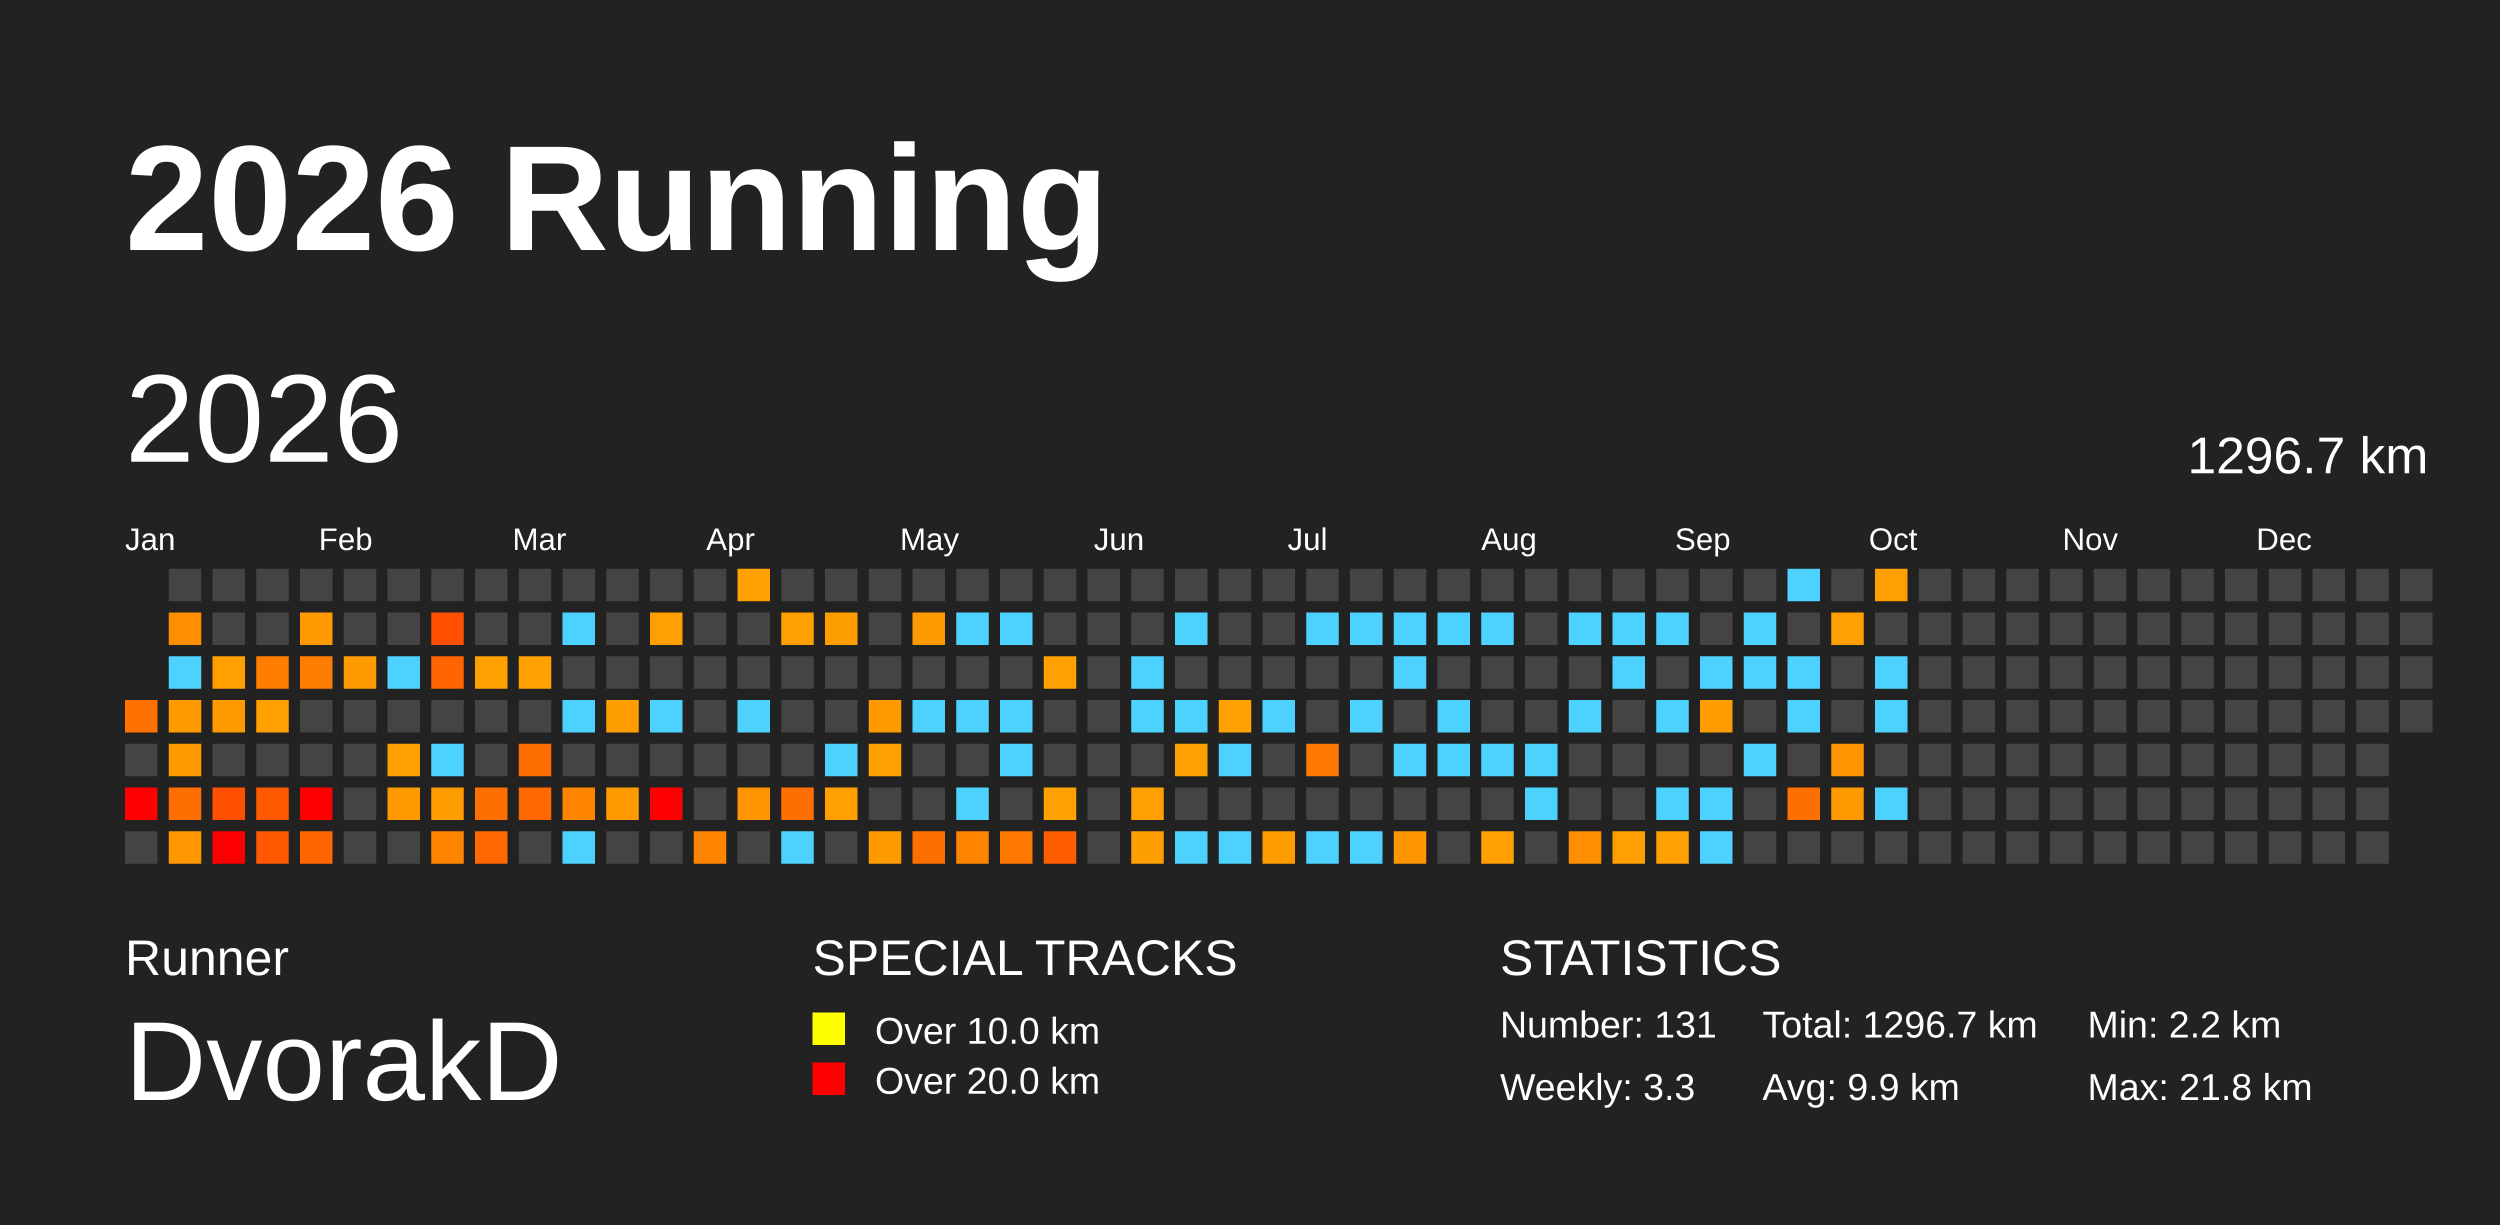
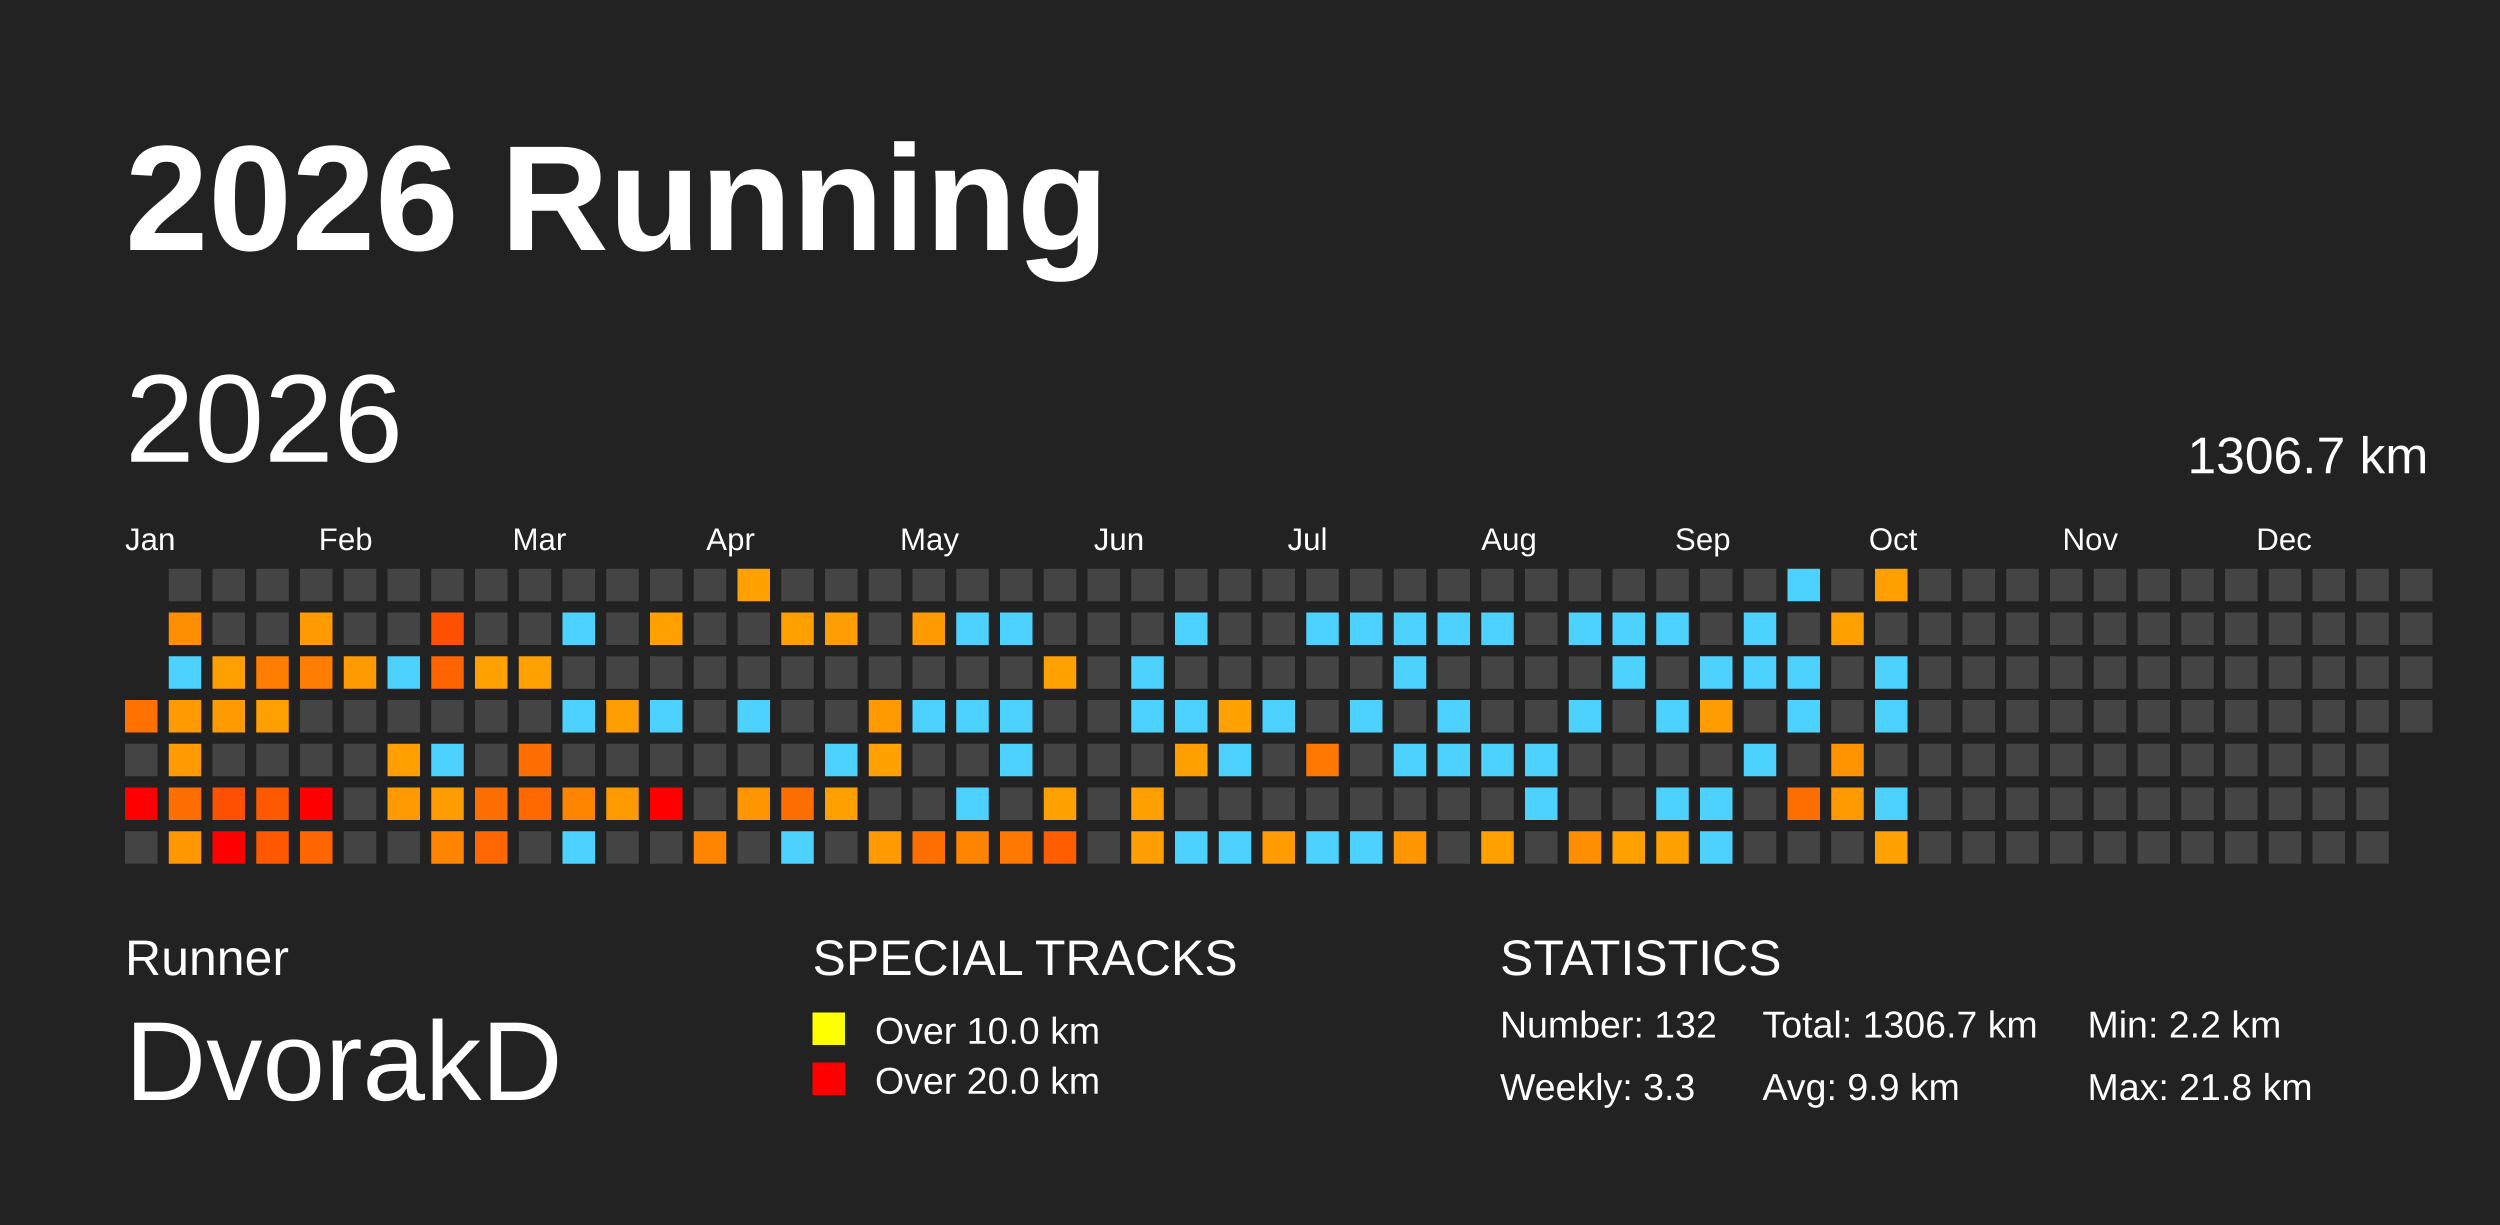
<svg xmlns="http://www.w3.org/2000/svg" baseProfile="full" height="98mm" version="1.1" viewBox="0,0,200,98" width="200mm">
  <defs />
  <rect fill="#222222" height="98" width="200" x="0" y="0" />
  <text fill="#FFFFFF" style="font-size:12px; font-family:Arial; font-weight:bold;" x="10" y="20">2026 Running</text>
  <text fill="#FFFFFF" style="font-size:4px; font-family:Arial" x="10" y="78">Runner</text>
  <text fill="#FFFFFF" style="font-size:9px; font-family:Arial" x="10" y="88">DvorakD</text>
  <text fill="#FFFFFF" style="font-size:4px; font-family:Arial" x="65" y="78">SPECIAL TRACKS</text>
  <rect fill="yellow" height="2.6" width="2.6" x="65" y="81" />
  <text fill="#FFFFFF" style="font-size:3px; font-family:Arial" x="70" y="83.5">Over 10.0 km</text>
  <rect fill="red" height="2.6" width="2.6" x="65" y="85" />
  <text fill="#FFFFFF" style="font-size:3px; font-family:Arial" x="70" y="87.5">Over 20.0 km</text>
  <text fill="#FFFFFF" style="font-size:4px; font-family:Arial" x="120" y="78">STATISTICS</text>
-   <text fill="#FFFFFF" style="font-size:3px; font-family:Arial" x="120" y="83">Number: 131</text>
+   <text fill="#FFFFFF" style="font-size:3px; font-family:Arial" x="120" y="83">Number: 132</text>
  <text fill="#FFFFFF" style="font-size:3px; font-family:Arial" x="120" y="88">Weekly: 3.3</text>
-   <text fill="#FFFFFF" style="font-size:3px; font-family:Arial" x="141" y="83">Total: 1296.7 km</text>
+   <text fill="#FFFFFF" style="font-size:3px; font-family:Arial" x="141" y="83">Total: 1306.7 km</text>
  <text fill="#FFFFFF" style="font-size:3px; font-family:Arial" x="141" y="88">Avg: 9.9 km</text>
  <text fill="#FFFFFF" style="font-size:3px; font-family:Arial" x="167" y="83">Min: 2.2 km</text>
  <text fill="#FFFFFF" style="font-size:3px; font-family:Arial" x="167" y="88">Max: 21.8 km</text>
  <text dominant-baseline="hanging" fill="#FFFFFF" style="font-size:10.0px; font-family:Arial;" x="10" y="30">2026</text>
-   <text dominant-baseline="hanging" fill="#FFFFFF" style="font-size:4.125px; font-family:Arial;" x="175" y="35">1296.7 km</text>
+   <text dominant-baseline="hanging" fill="#FFFFFF" style="font-size:4.125px; font-family:Arial;" x="175" y="35">1306.7 km</text>
  <text fill="#FFFFFF" style="font-size:2.5px; font-family:Arial" x="10.0" y="44">Jan</text>
  <text fill="#FFFFFF" style="font-size:2.5px; font-family:Arial" x="25.5" y="44">Feb</text>
  <text fill="#FFFFFF" style="font-size:2.5px; font-family:Arial" x="41.0" y="44">Mar</text>
  <text fill="#FFFFFF" style="font-size:2.5px; font-family:Arial" x="56.5" y="44">Apr</text>
  <text fill="#FFFFFF" style="font-size:2.5px; font-family:Arial" x="72.0" y="44">May</text>
  <text fill="#FFFFFF" style="font-size:2.5px; font-family:Arial" x="87.5" y="44">Jun</text>
  <text fill="#FFFFFF" style="font-size:2.5px; font-family:Arial" x="103.0" y="44">Jul</text>
  <text fill="#FFFFFF" style="font-size:2.5px; font-family:Arial" x="118.5" y="44">Aug</text>
  <text fill="#FFFFFF" style="font-size:2.5px; font-family:Arial" x="134.0" y="44">Sep</text>
  <text fill="#FFFFFF" style="font-size:2.5px; font-family:Arial" x="149.5" y="44">Oct</text>
  <text fill="#FFFFFF" style="font-size:2.5px; font-family:Arial" x="165.0" y="44">Nov</text>
  <text fill="#FFFFFF" style="font-size:2.5px; font-family:Arial" x="180.5" y="44">Dec</text>
  <rect fill="#ff7100" height="2.6" width="2.6" x="10.0" y="56.0" />
  <rect fill="#444444" height="2.6" width="2.6" x="10.0" y="59.5" />
  <rect fill="red" height="2.6" width="2.6" x="10.0" y="63.0" />
  <rect fill="#444444" height="2.6" width="2.6" x="10.0" y="66.5" />
  <rect fill="#444444" height="2.6" width="2.6" x="13.5" y="45.5" />
  <rect fill="#ff8e00" height="2.6" width="2.6" x="13.5" y="49.0" />
  <rect fill="#4dd2ff" height="2.6" width="2.6" x="13.5" y="52.5" />
  <rect fill="#ff9b00" height="2.6" width="2.6" x="13.5" y="56.0" />
  <rect fill="#ff9b00" height="2.6" width="2.6" x="13.5" y="59.5" />
  <rect fill="#ff6e00" height="2.6" width="2.6" x="13.5" y="63.0" />
  <rect fill="#ff9800" height="2.6" width="2.6" x="13.5" y="66.5" />
  <rect fill="#444444" height="2.6" width="2.6" x="17.0" y="45.5" />
  <rect fill="#444444" height="2.6" width="2.6" x="17.0" y="49.0" />
  <rect fill="#ff9f00" height="2.6" width="2.6" x="17.0" y="52.5" />
  <rect fill="#ff9b00" height="2.6" width="2.6" x="17.0" y="56.0" />
  <rect fill="#444444" height="2.6" width="2.6" x="17.0" y="59.5" />
  <rect fill="#ff4f00" height="2.6" width="2.6" x="17.0" y="63.0" />
  <rect fill="red" height="2.6" width="2.6" x="17.0" y="66.5" />
  <rect fill="#444444" height="2.6" width="2.6" x="20.5" y="45.5" />
  <rect fill="#444444" height="2.6" width="2.6" x="20.5" y="49.0" />
  <rect fill="#ff7e00" height="2.6" width="2.6" x="20.5" y="52.5" />
  <rect fill="#ffa000" height="2.6" width="2.6" x="20.5" y="56.0" />
  <rect fill="#444444" height="2.6" width="2.6" x="20.5" y="59.5" />
  <rect fill="#ff5900" height="2.6" width="2.6" x="20.5" y="63.0" />
  <rect fill="#ff5800" height="2.6" width="2.6" x="20.5" y="66.5" />
  <rect fill="#444444" height="2.6" width="2.6" x="24.0" y="45.5" />
  <rect fill="#ff9a00" height="2.6" width="2.6" x="24.0" y="49.0" />
  <rect fill="#ff7d00" height="2.6" width="2.6" x="24.0" y="52.5" />
  <rect fill="#444444" height="2.6" width="2.6" x="24.0" y="56.0" />
  <rect fill="#444444" height="2.6" width="2.6" x="24.0" y="59.5" />
  <rect fill="red" height="2.6" width="2.6" x="24.0" y="63.0" />
  <rect fill="#ff6600" height="2.6" width="2.6" x="24.0" y="66.5" />
  <rect fill="#444444" height="2.6" width="2.6" x="27.5" y="45.5" />
  <rect fill="#444444" height="2.6" width="2.6" x="27.5" y="49.0" />
  <rect fill="#ff9b00" height="2.6" width="2.6" x="27.5" y="52.5" />
  <rect fill="#444444" height="2.6" width="2.6" x="27.5" y="56.0" />
  <rect fill="#444444" height="2.6" width="2.6" x="27.5" y="59.5" />
  <rect fill="#444444" height="2.6" width="2.6" x="27.5" y="63.0" />
  <rect fill="#444444" height="2.6" width="2.6" x="27.5" y="66.5" />
  <rect fill="#444444" height="2.6" width="2.6" x="31.0" y="45.5" />
  <rect fill="#444444" height="2.6" width="2.6" x="31.0" y="49.0" />
  <rect fill="#4dd2ff" height="2.6" width="2.6" x="31.0" y="52.5" />
  <rect fill="#444444" height="2.6" width="2.6" x="31.0" y="56.0" />
  <rect fill="#ff9f00" height="2.6" width="2.6" x="31.0" y="59.5" />
  <rect fill="#ff9b00" height="2.6" width="2.6" x="31.0" y="63.0" />
  <rect fill="#444444" height="2.6" width="2.6" x="31.0" y="66.5" />
  <rect fill="#444444" height="2.6" width="2.6" x="34.5" y="45.5" />
  <rect fill="#ff4f00" height="2.6" width="2.6" x="34.5" y="49.0" />
  <rect fill="#ff6400" height="2.6" width="2.6" x="34.5" y="52.5" />
  <rect fill="#444444" height="2.6" width="2.6" x="34.5" y="56.0" />
  <rect fill="#4dd2ff" height="2.6" width="2.6" x="34.5" y="59.5" />
  <rect fill="#ff9c00" height="2.6" width="2.6" x="34.5" y="63.0" />
  <rect fill="#ff8500" height="2.6" width="2.6" x="34.5" y="66.5" />
  <rect fill="#444444" height="2.6" width="2.6" x="38.0" y="45.5" />
  <rect fill="#444444" height="2.6" width="2.6" x="38.0" y="49.0" />
  <rect fill="#ffa100" height="2.6" width="2.6" x="38.0" y="52.5" />
  <rect fill="#444444" height="2.6" width="2.6" x="38.0" y="56.0" />
  <rect fill="#444444" height="2.6" width="2.6" x="38.0" y="59.5" />
  <rect fill="#ff6e00" height="2.6" width="2.6" x="38.0" y="63.0" />
  <rect fill="#ff6800" height="2.6" width="2.6" x="38.0" y="66.5" />
  <rect fill="#444444" height="2.6" width="2.6" x="41.5" y="45.5" />
  <rect fill="#444444" height="2.6" width="2.6" x="41.5" y="49.0" />
  <rect fill="#ffa100" height="2.6" width="2.6" x="41.5" y="52.5" />
  <rect fill="#444444" height="2.6" width="2.6" x="41.5" y="56.0" />
  <rect fill="#ff6e00" height="2.6" width="2.6" x="41.5" y="59.5" />
  <rect fill="#ff6900" height="2.6" width="2.6" x="41.5" y="63.0" />
  <rect fill="#444444" height="2.6" width="2.6" x="41.5" y="66.5" />
  <rect fill="#444444" height="2.6" width="2.6" x="45.0" y="45.5" />
  <rect fill="#4dd2ff" height="2.6" width="2.6" x="45.0" y="49.0" />
  <rect fill="#444444" height="2.6" width="2.6" x="45.0" y="52.5" />
  <rect fill="#4dd2ff" height="2.6" width="2.6" x="45.0" y="56.0" />
  <rect fill="#444444" height="2.6" width="2.6" x="45.0" y="59.5" />
  <rect fill="#ff8500" height="2.6" width="2.6" x="45.0" y="63.0" />
  <rect fill="#4dd2ff" height="2.6" width="2.6" x="45.0" y="66.5" />
  <rect fill="#444444" height="2.6" width="2.6" x="48.5" y="45.5" />
  <rect fill="#444444" height="2.6" width="2.6" x="48.5" y="49.0" />
  <rect fill="#444444" height="2.6" width="2.6" x="48.5" y="52.5" />
  <rect fill="#ff9e00" height="2.6" width="2.6" x="48.5" y="56.0" />
  <rect fill="#444444" height="2.6" width="2.6" x="48.5" y="59.5" />
  <rect fill="#ff9a00" height="2.6" width="2.6" x="48.5" y="63.0" />
  <rect fill="#444444" height="2.6" width="2.6" x="48.5" y="66.5" />
  <rect fill="#444444" height="2.6" width="2.6" x="52.0" y="45.5" />
  <rect fill="#ffa000" height="2.6" width="2.6" x="52.0" y="49.0" />
  <rect fill="#444444" height="2.6" width="2.6" x="52.0" y="52.5" />
  <rect fill="#4dd2ff" height="2.6" width="2.6" x="52.0" y="56.0" />
  <rect fill="#444444" height="2.6" width="2.6" x="52.0" y="59.5" />
  <rect fill="red" height="2.6" width="2.6" x="52.0" y="63.0" />
  <rect fill="#444444" height="2.6" width="2.6" x="52.0" y="66.5" />
  <rect fill="#444444" height="2.6" width="2.6" x="55.5" y="45.5" />
  <rect fill="#444444" height="2.6" width="2.6" x="55.5" y="49.0" />
  <rect fill="#444444" height="2.6" width="2.6" x="55.5" y="52.5" />
  <rect fill="#444444" height="2.6" width="2.6" x="55.5" y="56.0" />
  <rect fill="#444444" height="2.6" width="2.6" x="55.5" y="59.5" />
  <rect fill="#444444" height="2.6" width="2.6" x="55.5" y="63.0" />
  <rect fill="#ff8500" height="2.6" width="2.6" x="55.5" y="66.5" />
  <rect fill="#ffa100" height="2.6" width="2.6" x="59.0" y="45.5" />
  <rect fill="#444444" height="2.6" width="2.6" x="59.0" y="49.0" />
  <rect fill="#444444" height="2.6" width="2.6" x="59.0" y="52.5" />
  <rect fill="#4dd2ff" height="2.6" width="2.6" x="59.0" y="56.0" />
  <rect fill="#444444" height="2.6" width="2.6" x="59.0" y="59.5" />
  <rect fill="#ff9500" height="2.6" width="2.6" x="59.0" y="63.0" />
  <rect fill="#444444" height="2.6" width="2.6" x="59.0" y="66.5" />
  <rect fill="#444444" height="2.6" width="2.6" x="62.5" y="45.5" />
  <rect fill="#ffa000" height="2.6" width="2.6" x="62.5" y="49.0" />
  <rect fill="#444444" height="2.6" width="2.6" x="62.5" y="52.5" />
  <rect fill="#444444" height="2.6" width="2.6" x="62.5" y="56.0" />
  <rect fill="#444444" height="2.6" width="2.6" x="62.5" y="59.5" />
  <rect fill="#ff6e00" height="2.6" width="2.6" x="62.5" y="63.0" />
  <rect fill="#4dd2ff" height="2.6" width="2.6" x="62.5" y="66.5" />
  <rect fill="#444444" height="2.6" width="2.6" x="66.0" y="45.5" />
  <rect fill="#ff9e00" height="2.6" width="2.6" x="66.0" y="49.0" />
  <rect fill="#444444" height="2.6" width="2.6" x="66.0" y="52.5" />
  <rect fill="#444444" height="2.6" width="2.6" x="66.0" y="56.0" />
  <rect fill="#4dd2ff" height="2.6" width="2.6" x="66.0" y="59.5" />
  <rect fill="#ffa000" height="2.6" width="2.6" x="66.0" y="63.0" />
  <rect fill="#444444" height="2.6" width="2.6" x="66.0" y="66.5" />
  <rect fill="#444444" height="2.6" width="2.6" x="69.5" y="45.5" />
  <rect fill="#444444" height="2.6" width="2.6" x="69.5" y="49.0" />
  <rect fill="#444444" height="2.6" width="2.6" x="69.5" y="52.5" />
  <rect fill="#ff9b00" height="2.6" width="2.6" x="69.5" y="56.0" />
  <rect fill="#ffa100" height="2.6" width="2.6" x="69.5" y="59.5" />
  <rect fill="#444444" height="2.6" width="2.6" x="69.5" y="63.0" />
  <rect fill="#ff9b00" height="2.6" width="2.6" x="69.5" y="66.5" />
  <rect fill="#444444" height="2.6" width="2.6" x="73.0" y="45.5" />
  <rect fill="#ff9b00" height="2.6" width="2.6" x="73.0" y="49.0" />
  <rect fill="#444444" height="2.6" width="2.6" x="73.0" y="52.5" />
  <rect fill="#4dd2ff" height="2.6" width="2.6" x="73.0" y="56.0" />
  <rect fill="#444444" height="2.6" width="2.6" x="73.0" y="59.5" />
  <rect fill="#444444" height="2.6" width="2.6" x="73.0" y="63.0" />
  <rect fill="#ff6f00" height="2.6" width="2.6" x="73.0" y="66.5" />
  <rect fill="#444444" height="2.6" width="2.6" x="76.5" y="45.5" />
  <rect fill="#4dd2ff" height="2.6" width="2.6" x="76.5" y="49.0" />
  <rect fill="#444444" height="2.6" width="2.6" x="76.5" y="52.5" />
  <rect fill="#4dd2ff" height="2.6" width="2.6" x="76.5" y="56.0" />
  <rect fill="#444444" height="2.6" width="2.6" x="76.5" y="59.5" />
  <rect fill="#4dd2ff" height="2.6" width="2.6" x="76.5" y="63.0" />
  <rect fill="#ff8500" height="2.6" width="2.6" x="76.5" y="66.5" />
  <rect fill="#444444" height="2.6" width="2.6" x="80.0" y="45.5" />
  <rect fill="#4dd2ff" height="2.6" width="2.6" x="80.0" y="49.0" />
  <rect fill="#444444" height="2.6" width="2.6" x="80.0" y="52.5" />
  <rect fill="#4dd2ff" height="2.6" width="2.6" x="80.0" y="56.0" />
  <rect fill="#4dd2ff" height="2.6" width="2.6" x="80.0" y="59.5" />
  <rect fill="#444444" height="2.6" width="2.6" x="80.0" y="63.0" />
  <rect fill="#ff7800" height="2.6" width="2.6" x="80.0" y="66.5" />
  <rect fill="#444444" height="2.6" width="2.6" x="83.5" y="45.5" />
  <rect fill="#444444" height="2.6" width="2.6" x="83.5" y="49.0" />
  <rect fill="#ffa100" height="2.6" width="2.6" x="83.5" y="52.5" />
  <rect fill="#444444" height="2.6" width="2.6" x="83.5" y="56.0" />
  <rect fill="#444444" height="2.6" width="2.6" x="83.5" y="59.5" />
  <rect fill="#ffa100" height="2.6" width="2.6" x="83.5" y="63.0" />
  <rect fill="#ff5d00" height="2.6" width="2.6" x="83.5" y="66.5" />
  <rect fill="#444444" height="2.6" width="2.6" x="87.0" y="45.5" />
  <rect fill="#444444" height="2.6" width="2.6" x="87.0" y="49.0" />
  <rect fill="#444444" height="2.6" width="2.6" x="87.0" y="52.5" />
  <rect fill="#444444" height="2.6" width="2.6" x="87.0" y="56.0" />
  <rect fill="#444444" height="2.6" width="2.6" x="87.0" y="59.5" />
  <rect fill="#444444" height="2.6" width="2.6" x="87.0" y="63.0" />
  <rect fill="#444444" height="2.6" width="2.6" x="87.0" y="66.5" />
  <rect fill="#444444" height="2.6" width="2.6" x="90.5" y="45.5" />
  <rect fill="#444444" height="2.6" width="2.6" x="90.5" y="49.0" />
  <rect fill="#4dd2ff" height="2.6" width="2.6" x="90.5" y="52.5" />
  <rect fill="#4dd2ff" height="2.6" width="2.6" x="90.5" y="56.0" />
  <rect fill="#444444" height="2.6" width="2.6" x="90.5" y="59.5" />
  <rect fill="#ffa000" height="2.6" width="2.6" x="90.5" y="63.0" />
  <rect fill="#ff9e00" height="2.6" width="2.6" x="90.5" y="66.5" />
  <rect fill="#444444" height="2.6" width="2.6" x="94.0" y="45.5" />
  <rect fill="#4dd2ff" height="2.6" width="2.6" x="94.0" y="49.0" />
  <rect fill="#444444" height="2.6" width="2.6" x="94.0" y="52.5" />
  <rect fill="#4dd2ff" height="2.6" width="2.6" x="94.0" y="56.0" />
  <rect fill="#ffa000" height="2.6" width="2.6" x="94.0" y="59.5" />
  <rect fill="#444444" height="2.6" width="2.6" x="94.0" y="63.0" />
  <rect fill="#4dd2ff" height="2.6" width="2.6" x="94.0" y="66.5" />
  <rect fill="#444444" height="2.6" width="2.6" x="97.5" y="45.5" />
  <rect fill="#444444" height="2.6" width="2.6" x="97.5" y="49.0" />
  <rect fill="#444444" height="2.6" width="2.6" x="97.5" y="52.5" />
  <rect fill="#ffa100" height="2.6" width="2.6" x="97.5" y="56.0" />
  <rect fill="#4dd2ff" height="2.6" width="2.6" x="97.5" y="59.5" />
  <rect fill="#444444" height="2.6" width="2.6" x="97.5" y="63.0" />
  <rect fill="#4dd2ff" height="2.6" width="2.6" x="97.5" y="66.5" />
  <rect fill="#444444" height="2.6" width="2.6" x="101.0" y="45.5" />
  <rect fill="#444444" height="2.6" width="2.6" x="101.0" y="49.0" />
  <rect fill="#444444" height="2.6" width="2.6" x="101.0" y="52.5" />
  <rect fill="#4dd2ff" height="2.6" width="2.6" x="101.0" y="56.0" />
  <rect fill="#444444" height="2.6" width="2.6" x="101.0" y="59.5" />
  <rect fill="#444444" height="2.6" width="2.6" x="101.0" y="63.0" />
  <rect fill="#ff9d00" height="2.6" width="2.6" x="101.0" y="66.5" />
  <rect fill="#444444" height="2.6" width="2.6" x="104.5" y="45.5" />
  <rect fill="#4dd2ff" height="2.6" width="2.6" x="104.5" y="49.0" />
  <rect fill="#444444" height="2.6" width="2.6" x="104.5" y="52.5" />
  <rect fill="#444444" height="2.6" width="2.6" x="104.5" y="56.0" />
  <rect fill="#ff7800" height="2.6" width="2.6" x="104.5" y="59.5" />
  <rect fill="#444444" height="2.6" width="2.6" x="104.5" y="63.0" />
  <rect fill="#4dd2ff" height="2.6" width="2.6" x="104.5" y="66.5" />
  <rect fill="#444444" height="2.6" width="2.6" x="108.0" y="45.5" />
  <rect fill="#4dd2ff" height="2.6" width="2.6" x="108.0" y="49.0" />
  <rect fill="#444444" height="2.6" width="2.6" x="108.0" y="52.5" />
  <rect fill="#4dd2ff" height="2.6" width="2.6" x="108.0" y="56.0" />
  <rect fill="#444444" height="2.6" width="2.6" x="108.0" y="59.5" />
  <rect fill="#444444" height="2.6" width="2.6" x="108.0" y="63.0" />
  <rect fill="#4dd2ff" height="2.6" width="2.6" x="108.0" y="66.5" />
  <rect fill="#444444" height="2.6" width="2.6" x="111.5" y="45.5" />
  <rect fill="#4dd2ff" height="2.6" width="2.6" x="111.5" y="49.0" />
  <rect fill="#4dd2ff" height="2.6" width="2.6" x="111.5" y="52.5" />
  <rect fill="#444444" height="2.6" width="2.6" x="111.5" y="56.0" />
  <rect fill="#4dd2ff" height="2.6" width="2.6" x="111.5" y="59.5" />
  <rect fill="#444444" height="2.6" width="2.6" x="111.5" y="63.0" />
  <rect fill="#ff9500" height="2.6" width="2.6" x="111.5" y="66.5" />
  <rect fill="#444444" height="2.6" width="2.6" x="115.0" y="45.5" />
  <rect fill="#4dd2ff" height="2.6" width="2.6" x="115.0" y="49.0" />
  <rect fill="#444444" height="2.6" width="2.6" x="115.0" y="52.5" />
  <rect fill="#4dd2ff" height="2.6" width="2.6" x="115.0" y="56.0" />
  <rect fill="#4dd2ff" height="2.6" width="2.6" x="115.0" y="59.5" />
  <rect fill="#444444" height="2.6" width="2.6" x="115.0" y="63.0" />
  <rect fill="#444444" height="2.6" width="2.6" x="115.0" y="66.5" />
  <rect fill="#444444" height="2.6" width="2.6" x="118.5" y="45.5" />
  <rect fill="#4dd2ff" height="2.6" width="2.6" x="118.5" y="49.0" />
  <rect fill="#444444" height="2.6" width="2.6" x="118.5" y="52.5" />
  <rect fill="#444444" height="2.6" width="2.6" x="118.5" y="56.0" />
  <rect fill="#4dd2ff" height="2.6" width="2.6" x="118.5" y="59.5" />
  <rect fill="#444444" height="2.6" width="2.6" x="118.5" y="63.0" />
  <rect fill="#ff9f00" height="2.6" width="2.6" x="118.5" y="66.5" />
  <rect fill="#444444" height="2.6" width="2.6" x="122.0" y="45.5" />
  <rect fill="#444444" height="2.6" width="2.6" x="122.0" y="49.0" />
  <rect fill="#444444" height="2.6" width="2.6" x="122.0" y="52.5" />
  <rect fill="#444444" height="2.6" width="2.6" x="122.0" y="56.0" />
  <rect fill="#4dd2ff" height="2.6" width="2.6" x="122.0" y="59.5" />
  <rect fill="#4dd2ff" height="2.6" width="2.6" x="122.0" y="63.0" />
  <rect fill="#444444" height="2.6" width="2.6" x="122.0" y="66.5" />
  <rect fill="#444444" height="2.6" width="2.6" x="125.5" y="45.5" />
  <rect fill="#4dd2ff" height="2.6" width="2.6" x="125.5" y="49.0" />
  <rect fill="#444444" height="2.6" width="2.6" x="125.5" y="52.5" />
  <rect fill="#4dd2ff" height="2.6" width="2.6" x="125.5" y="56.0" />
  <rect fill="#444444" height="2.6" width="2.6" x="125.5" y="59.5" />
  <rect fill="#444444" height="2.6" width="2.6" x="125.5" y="63.0" />
  <rect fill="#ff8e00" height="2.6" width="2.6" x="125.5" y="66.5" />
  <rect fill="#444444" height="2.6" width="2.6" x="129.0" y="45.5" />
  <rect fill="#4dd2ff" height="2.6" width="2.6" x="129.0" y="49.0" />
  <rect fill="#4dd2ff" height="2.6" width="2.6" x="129.0" y="52.5" />
  <rect fill="#444444" height="2.6" width="2.6" x="129.0" y="56.0" />
  <rect fill="#444444" height="2.6" width="2.6" x="129.0" y="59.5" />
  <rect fill="#444444" height="2.6" width="2.6" x="129.0" y="63.0" />
  <rect fill="#ffa000" height="2.6" width="2.6" x="129.0" y="66.5" />
  <rect fill="#444444" height="2.6" width="2.6" x="132.5" y="45.5" />
  <rect fill="#4dd2ff" height="2.6" width="2.6" x="132.5" y="49.0" />
  <rect fill="#444444" height="2.6" width="2.6" x="132.5" y="52.5" />
  <rect fill="#4dd2ff" height="2.6" width="2.6" x="132.5" y="56.0" />
  <rect fill="#444444" height="2.6" width="2.6" x="132.5" y="59.5" />
  <rect fill="#4dd2ff" height="2.6" width="2.6" x="132.5" y="63.0" />
  <rect fill="#ff9f00" height="2.6" width="2.6" x="132.5" y="66.5" />
  <rect fill="#444444" height="2.6" width="2.6" x="136.0" y="45.5" />
  <rect fill="#444444" height="2.6" width="2.6" x="136.0" y="49.0" />
  <rect fill="#4dd2ff" height="2.6" width="2.6" x="136.0" y="52.5" />
  <rect fill="#ff9d00" height="2.6" width="2.6" x="136.0" y="56.0" />
  <rect fill="#444444" height="2.6" width="2.6" x="136.0" y="59.5" />
  <rect fill="#4dd2ff" height="2.6" width="2.6" x="136.0" y="63.0" />
  <rect fill="#4dd2ff" height="2.6" width="2.6" x="136.0" y="66.5" />
  <rect fill="#444444" height="2.6" width="2.6" x="139.5" y="45.5" />
  <rect fill="#4dd2ff" height="2.6" width="2.6" x="139.5" y="49.0" />
  <rect fill="#4dd2ff" height="2.6" width="2.6" x="139.5" y="52.5" />
  <rect fill="#444444" height="2.6" width="2.6" x="139.5" y="56.0" />
  <rect fill="#4dd2ff" height="2.6" width="2.6" x="139.5" y="59.5" />
  <rect fill="#444444" height="2.6" width="2.6" x="139.5" y="63.0" />
  <rect fill="#444444" height="2.6" width="2.6" x="139.5" y="66.5" />
  <rect fill="#4dd2ff" height="2.6" width="2.6" x="143.0" y="45.5" />
  <rect fill="#444444" height="2.6" width="2.6" x="143.0" y="49.0" />
  <rect fill="#4dd2ff" height="2.6" width="2.6" x="143.0" y="52.5" />
  <rect fill="#4dd2ff" height="2.6" width="2.6" x="143.0" y="56.0" />
  <rect fill="#444444" height="2.6" width="2.6" x="143.0" y="59.5" />
  <rect fill="#ff6f00" height="2.6" width="2.6" x="143.0" y="63.0" />
  <rect fill="#444444" height="2.6" width="2.6" x="143.0" y="66.5" />
  <rect fill="#444444" height="2.6" width="2.6" x="146.5" y="45.5" />
  <rect fill="#ffa000" height="2.6" width="2.6" x="146.5" y="49.0" />
  <rect fill="#444444" height="2.6" width="2.6" x="146.5" y="52.5" />
  <rect fill="#444444" height="2.6" width="2.6" x="146.5" y="56.0" />
  <rect fill="#ff9300" height="2.6" width="2.6" x="146.5" y="59.5" />
  <rect fill="#ff9900" height="2.6" width="2.6" x="146.5" y="63.0" />
  <rect fill="#444444" height="2.6" width="2.6" x="146.5" y="66.5" />
  <rect fill="#ffa000" height="2.6" width="2.6" x="150.0" y="45.5" />
  <rect fill="#444444" height="2.6" width="2.6" x="150.0" y="49.0" />
  <rect fill="#4dd2ff" height="2.6" width="2.6" x="150.0" y="52.5" />
  <rect fill="#4dd2ff" height="2.6" width="2.6" x="150.0" y="56.0" />
  <rect fill="#444444" height="2.6" width="2.6" x="150.0" y="59.5" />
  <rect fill="#4dd2ff" height="2.6" width="2.6" x="150.0" y="63.0" />
-   <rect fill="#444444" height="2.6" width="2.6" x="150.0" y="66.5" />
+   <rect fill="#ffa100" height="2.6" width="2.6" x="150.0" y="66.5" />
  <rect fill="#444444" height="2.6" width="2.6" x="153.5" y="45.5" />
  <rect fill="#444444" height="2.6" width="2.6" x="153.5" y="49.0" />
  <rect fill="#444444" height="2.6" width="2.6" x="153.5" y="52.5" />
  <rect fill="#444444" height="2.6" width="2.6" x="153.5" y="56.0" />
  <rect fill="#444444" height="2.6" width="2.6" x="153.5" y="59.5" />
  <rect fill="#444444" height="2.6" width="2.6" x="153.5" y="63.0" />
  <rect fill="#444444" height="2.6" width="2.6" x="153.5" y="66.5" />
  <rect fill="#444444" height="2.6" width="2.6" x="157.0" y="45.5" />
  <rect fill="#444444" height="2.6" width="2.6" x="157.0" y="49.0" />
  <rect fill="#444444" height="2.6" width="2.6" x="157.0" y="52.5" />
  <rect fill="#444444" height="2.6" width="2.6" x="157.0" y="56.0" />
  <rect fill="#444444" height="2.6" width="2.6" x="157.0" y="59.5" />
  <rect fill="#444444" height="2.6" width="2.6" x="157.0" y="63.0" />
  <rect fill="#444444" height="2.6" width="2.6" x="157.0" y="66.5" />
  <rect fill="#444444" height="2.6" width="2.6" x="160.5" y="45.5" />
  <rect fill="#444444" height="2.6" width="2.6" x="160.5" y="49.0" />
  <rect fill="#444444" height="2.6" width="2.6" x="160.5" y="52.5" />
  <rect fill="#444444" height="2.6" width="2.6" x="160.5" y="56.0" />
  <rect fill="#444444" height="2.6" width="2.6" x="160.5" y="59.5" />
  <rect fill="#444444" height="2.6" width="2.6" x="160.5" y="63.0" />
  <rect fill="#444444" height="2.6" width="2.6" x="160.5" y="66.5" />
  <rect fill="#444444" height="2.6" width="2.6" x="164.0" y="45.5" />
  <rect fill="#444444" height="2.6" width="2.6" x="164.0" y="49.0" />
  <rect fill="#444444" height="2.6" width="2.6" x="164.0" y="52.5" />
  <rect fill="#444444" height="2.6" width="2.6" x="164.0" y="56.0" />
  <rect fill="#444444" height="2.6" width="2.6" x="164.0" y="59.5" />
  <rect fill="#444444" height="2.6" width="2.6" x="164.0" y="63.0" />
  <rect fill="#444444" height="2.6" width="2.6" x="164.0" y="66.5" />
  <rect fill="#444444" height="2.6" width="2.6" x="167.5" y="45.5" />
  <rect fill="#444444" height="2.6" width="2.6" x="167.5" y="49.0" />
  <rect fill="#444444" height="2.6" width="2.6" x="167.5" y="52.5" />
  <rect fill="#444444" height="2.6" width="2.6" x="167.5" y="56.0" />
  <rect fill="#444444" height="2.6" width="2.6" x="167.5" y="59.5" />
  <rect fill="#444444" height="2.6" width="2.6" x="167.5" y="63.0" />
  <rect fill="#444444" height="2.6" width="2.6" x="167.5" y="66.5" />
  <rect fill="#444444" height="2.6" width="2.6" x="171.0" y="45.5" />
  <rect fill="#444444" height="2.6" width="2.6" x="171.0" y="49.0" />
  <rect fill="#444444" height="2.6" width="2.6" x="171.0" y="52.5" />
  <rect fill="#444444" height="2.6" width="2.6" x="171.0" y="56.0" />
  <rect fill="#444444" height="2.6" width="2.6" x="171.0" y="59.5" />
  <rect fill="#444444" height="2.6" width="2.6" x="171.0" y="63.0" />
  <rect fill="#444444" height="2.6" width="2.6" x="171.0" y="66.5" />
  <rect fill="#444444" height="2.6" width="2.6" x="174.5" y="45.5" />
  <rect fill="#444444" height="2.6" width="2.6" x="174.5" y="49.0" />
  <rect fill="#444444" height="2.6" width="2.6" x="174.5" y="52.5" />
  <rect fill="#444444" height="2.6" width="2.6" x="174.5" y="56.0" />
  <rect fill="#444444" height="2.6" width="2.6" x="174.5" y="59.5" />
  <rect fill="#444444" height="2.6" width="2.6" x="174.5" y="63.0" />
  <rect fill="#444444" height="2.6" width="2.6" x="174.5" y="66.5" />
  <rect fill="#444444" height="2.6" width="2.6" x="178.0" y="45.5" />
  <rect fill="#444444" height="2.6" width="2.6" x="178.0" y="49.0" />
  <rect fill="#444444" height="2.6" width="2.6" x="178.0" y="52.5" />
  <rect fill="#444444" height="2.6" width="2.6" x="178.0" y="56.0" />
  <rect fill="#444444" height="2.6" width="2.6" x="178.0" y="59.5" />
  <rect fill="#444444" height="2.6" width="2.6" x="178.0" y="63.0" />
  <rect fill="#444444" height="2.6" width="2.6" x="178.0" y="66.5" />
  <rect fill="#444444" height="2.6" width="2.6" x="181.5" y="45.5" />
  <rect fill="#444444" height="2.6" width="2.6" x="181.5" y="49.0" />
  <rect fill="#444444" height="2.6" width="2.6" x="181.5" y="52.5" />
  <rect fill="#444444" height="2.6" width="2.6" x="181.5" y="56.0" />
  <rect fill="#444444" height="2.6" width="2.6" x="181.5" y="59.5" />
  <rect fill="#444444" height="2.6" width="2.6" x="181.5" y="63.0" />
  <rect fill="#444444" height="2.6" width="2.6" x="181.5" y="66.5" />
  <rect fill="#444444" height="2.6" width="2.6" x="185.0" y="45.5" />
  <rect fill="#444444" height="2.6" width="2.6" x="185.0" y="49.0" />
  <rect fill="#444444" height="2.6" width="2.6" x="185.0" y="52.5" />
  <rect fill="#444444" height="2.6" width="2.6" x="185.0" y="56.0" />
  <rect fill="#444444" height="2.6" width="2.6" x="185.0" y="59.5" />
  <rect fill="#444444" height="2.6" width="2.6" x="185.0" y="63.0" />
  <rect fill="#444444" height="2.6" width="2.6" x="185.0" y="66.5" />
  <rect fill="#444444" height="2.6" width="2.6" x="188.5" y="45.5" />
  <rect fill="#444444" height="2.6" width="2.6" x="188.5" y="49.0" />
  <rect fill="#444444" height="2.6" width="2.6" x="188.5" y="52.5" />
  <rect fill="#444444" height="2.6" width="2.6" x="188.5" y="56.0" />
  <rect fill="#444444" height="2.6" width="2.6" x="188.5" y="59.5" />
  <rect fill="#444444" height="2.6" width="2.6" x="188.5" y="63.0" />
  <rect fill="#444444" height="2.6" width="2.6" x="188.5" y="66.5" />
  <rect fill="#444444" height="2.6" width="2.6" x="192.0" y="45.5" />
  <rect fill="#444444" height="2.6" width="2.6" x="192.0" y="49.0" />
  <rect fill="#444444" height="2.6" width="2.6" x="192.0" y="52.5" />
  <rect fill="#444444" height="2.6" width="2.6" x="192.0" y="56.0" />
</svg>
